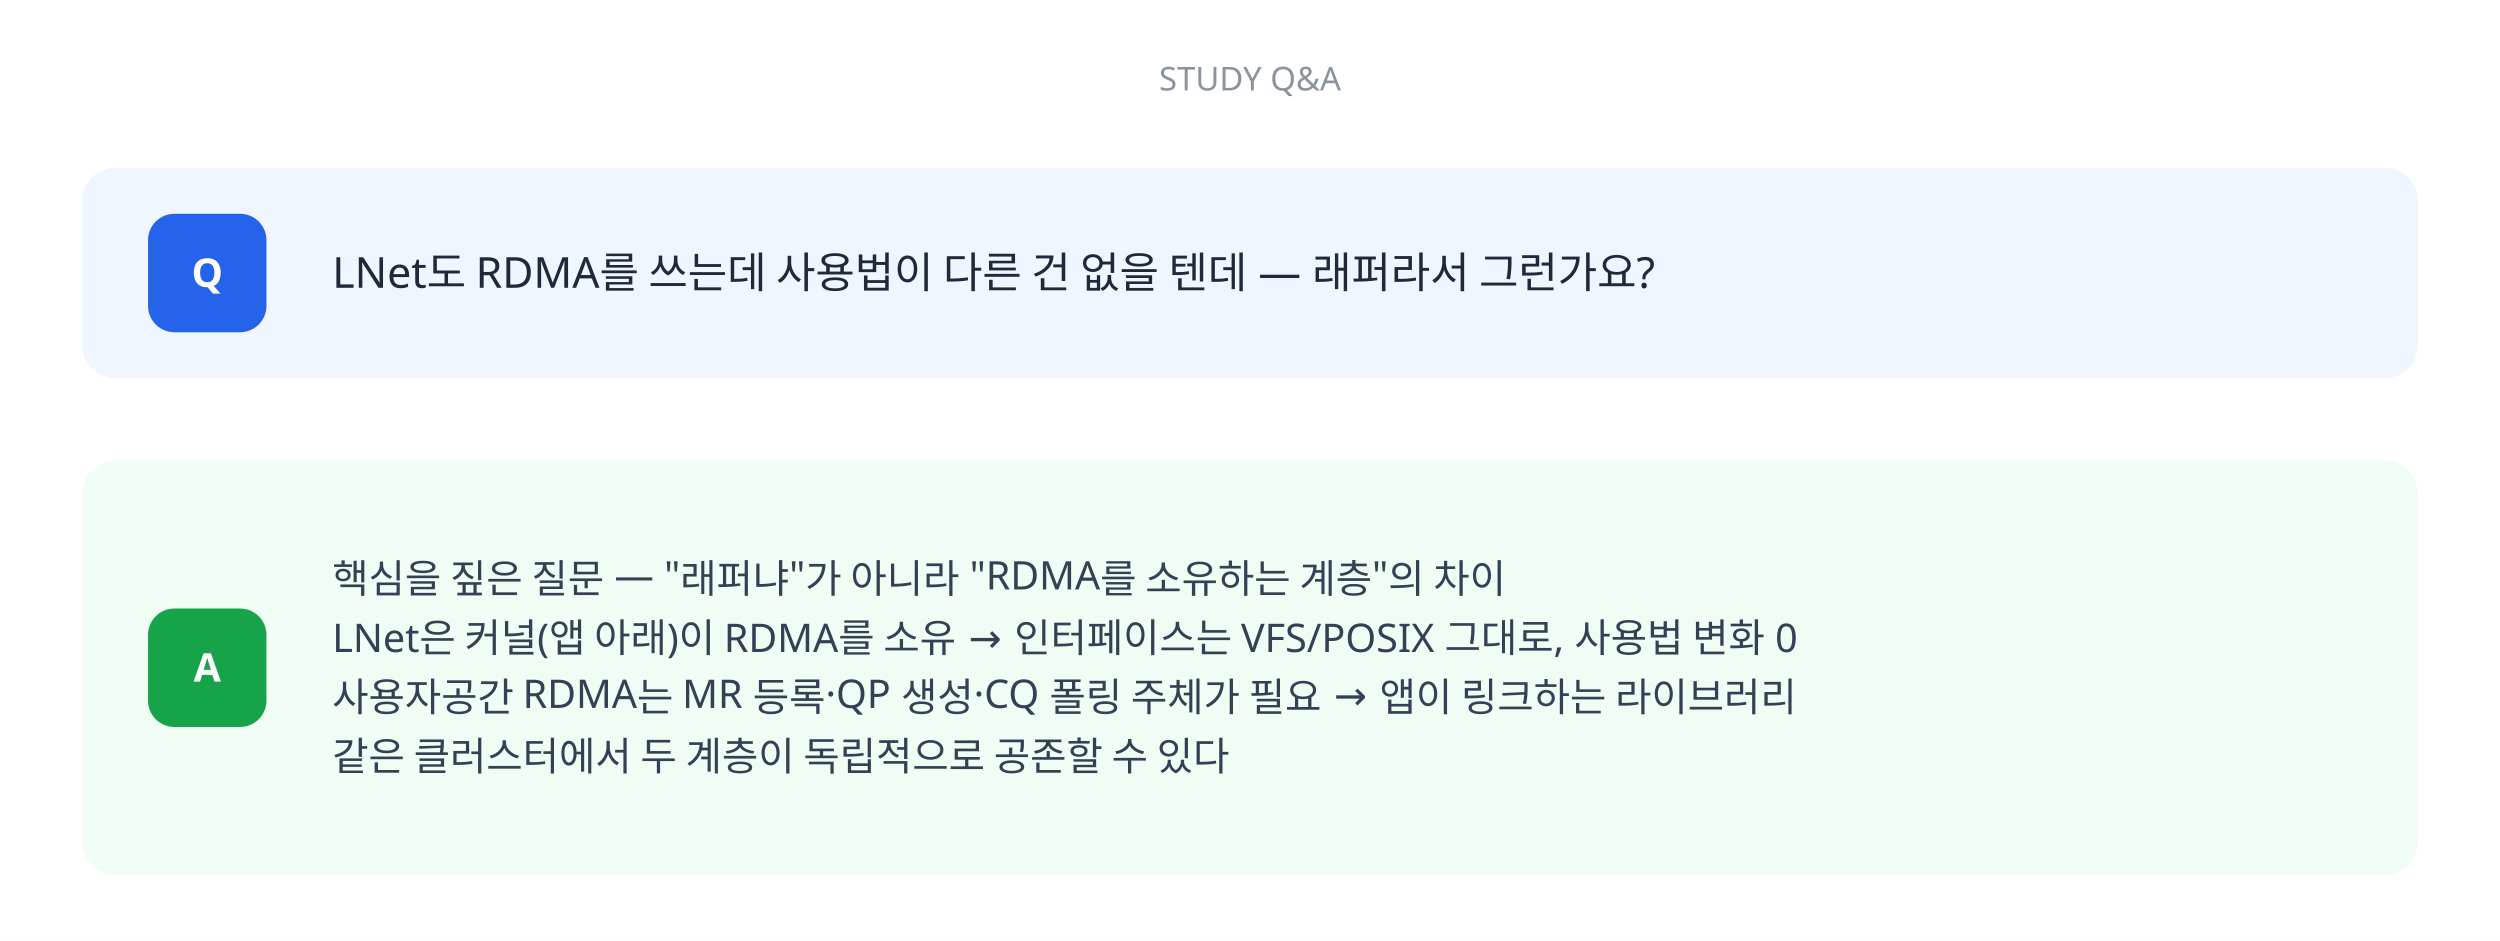
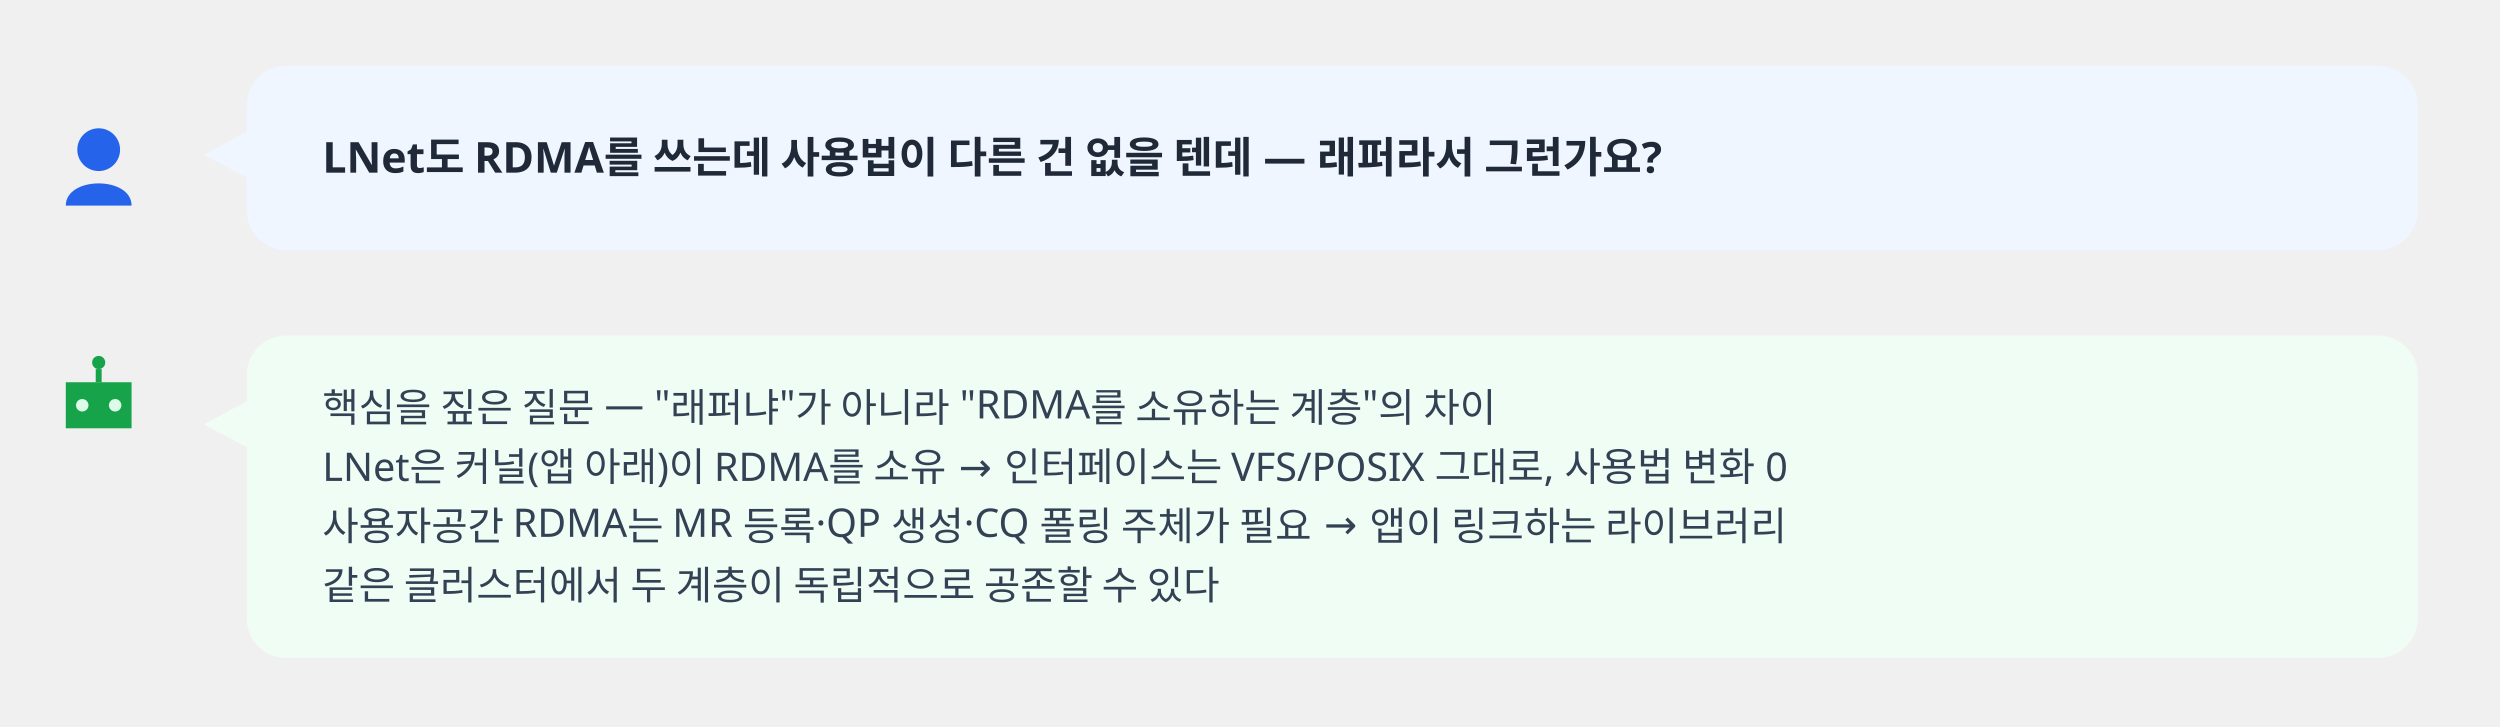
- <svg xmlns="http://www.w3.org/2000/svg" viewBox="0 5 760 286" width="760">
-   <style>
-     text { font-family: 'Noto Sans KR', 'Apple SD Gothic Neo', 'Malgun Gothic', system-ui, sans-serif; }
-   </style>
-   <rect x="0" y="5" width="760" height="286" fill="#ffffff" />
-   <text x="380" y="32.5" font-size="10" fill="#8b949e" text-anchor="middle">STUDY Q&amp;A</text>
-   <g fill="#eff6ff">
-     <rect x="25" y="56" width="710" height="64" rx="10" />
-   </g>
-   <rect x="45" y="70" width="36" height="36" rx="8" fill="#2563eb" />
-   <text x="63" y="92.2" font-size="12" font-weight="700" fill="#ffffff" text-anchor="middle">Q</text>
-   <g fill="#1f2937">
-     <text x="101" y="92.5" font-size="13">LNet도 RDMA를 쓰는데 사용법이 다른 건 없을 텐데 — 래퍼라서 그런가요?</text>
-   </g>
-   <g fill="#f0fdf4">
-     <rect x="25" y="145" width="710" height="126" rx="10" />
-   </g>
-   <rect x="45" y="190" width="36" height="36" rx="8" fill="#16a34a" />
-   <text x="63" y="212.2" font-size="12" font-weight="700" fill="#ffffff" text-anchor="middle">A</text>
-   <g fill="#334155">
-     <text x="101" y="185.2" font-size="12">핵심을 짚은 질문 — "래퍼냐"가 아니라 "RDMA를 소유하는 계층"의 차이</text>
-     <text x="101" y="203.2" font-size="12">LNet은 커널(앱 아래)이 RDMA를 소유 → 인터페이스는 VFS/POSIX 그대로, 사용법 변화 0</text>
-     <text x="101" y="221.2" font-size="12">사용자공간 RDMA는 MR 등록·QP 생성·CQ 폴링 주체가 필요 → 앱이 링크하는 라이브러리</text>
-     <text x="101" y="239.2" font-size="12">같은 클러스터에서 두 계층이 독립적으로 공존할 수 있다</text>
-   </g>
+ <svg xmlns="http://www.w3.org/2000/svg" viewBox="0 0 760 221" width="760" role="img" aria-label="질문: LNet도 RDMA를 쓰는데 사용법이 다른 건 없을 텐데 래퍼라서 그런가요? 답변: RDMA를 소유하는 계층의 차이다.">
+   <style>text{font-family:'Noto Sans KR','Apple SD Gothic Neo','Malgun Gothic',system-ui,sans-serif}</style>
+   <circle cx="30" cy="45.5" r="6.5" fill="#2563eb" />
+   <path d="M20 62.5 C20 53.5, 40 53.5, 40 62.5 Z" fill="#2563eb" />
+   <rect x="75" y="20" width="660" height="56" rx="12" fill="#eff6ff" />
+   <path d="M75 40.0 L62 47.0 L75 54.0 Z" fill="#eff6ff" />
+   <text x="98" y="52.5" font-size="13" font-weight="600" fill="#1f2937">LNet도 RDMA를 쓰는데 사용법이 다른 건 없을 텐데 — 래퍼라서 그런가요?</text>
+   <circle cx="30" cy="110.2" r="2" fill="#16a34a" />
+   <line x1="30" y1="112.2" x2="30" y2="116.2" stroke="#16a34a" stroke-width="1.8" />
+   <path d="M20 116.2 L40 116.2 L40 130.2 L20 130.2 Z" fill="#16a34a" />
+   <circle cx="25" cy="123.2" r="1.9" fill="#dcfce7" />
+   <circle cx="35" cy="123.2" r="1.9" fill="#dcfce7" />
+   <rect x="75" y="102" width="660" height="98" rx="12" fill="#f0fdf4" />
+   <path d="M75 122.0 L62 129.0 L75 136.0 Z" fill="#f0fdf4" />
+   <text x="98" y="128.2" font-size="12" fill="#334155">핵심을 짚은 질문 — "래퍼냐"가 아니라 "RDMA를 소유하는 계층"의 차이</text>
+   <text x="98" y="146.2" font-size="12" fill="#334155">LNet은 커널(앱 아래)이 RDMA를 소유 → 인터페이스는 VFS/POSIX 그대로, 사용법 변화 0</text>
+   <text x="98" y="164.2" font-size="12" fill="#334155">사용자공간 RDMA는 MR 등록·QP 생성·CQ 폴링 주체가 필요 → 앱이 링크하는 라이브러리</text>
+   <text x="98" y="182.2" font-size="12" fill="#334155">같은 클러스터에서 두 계층이 독립적으로 공존할 수 있다</text>
</svg>
